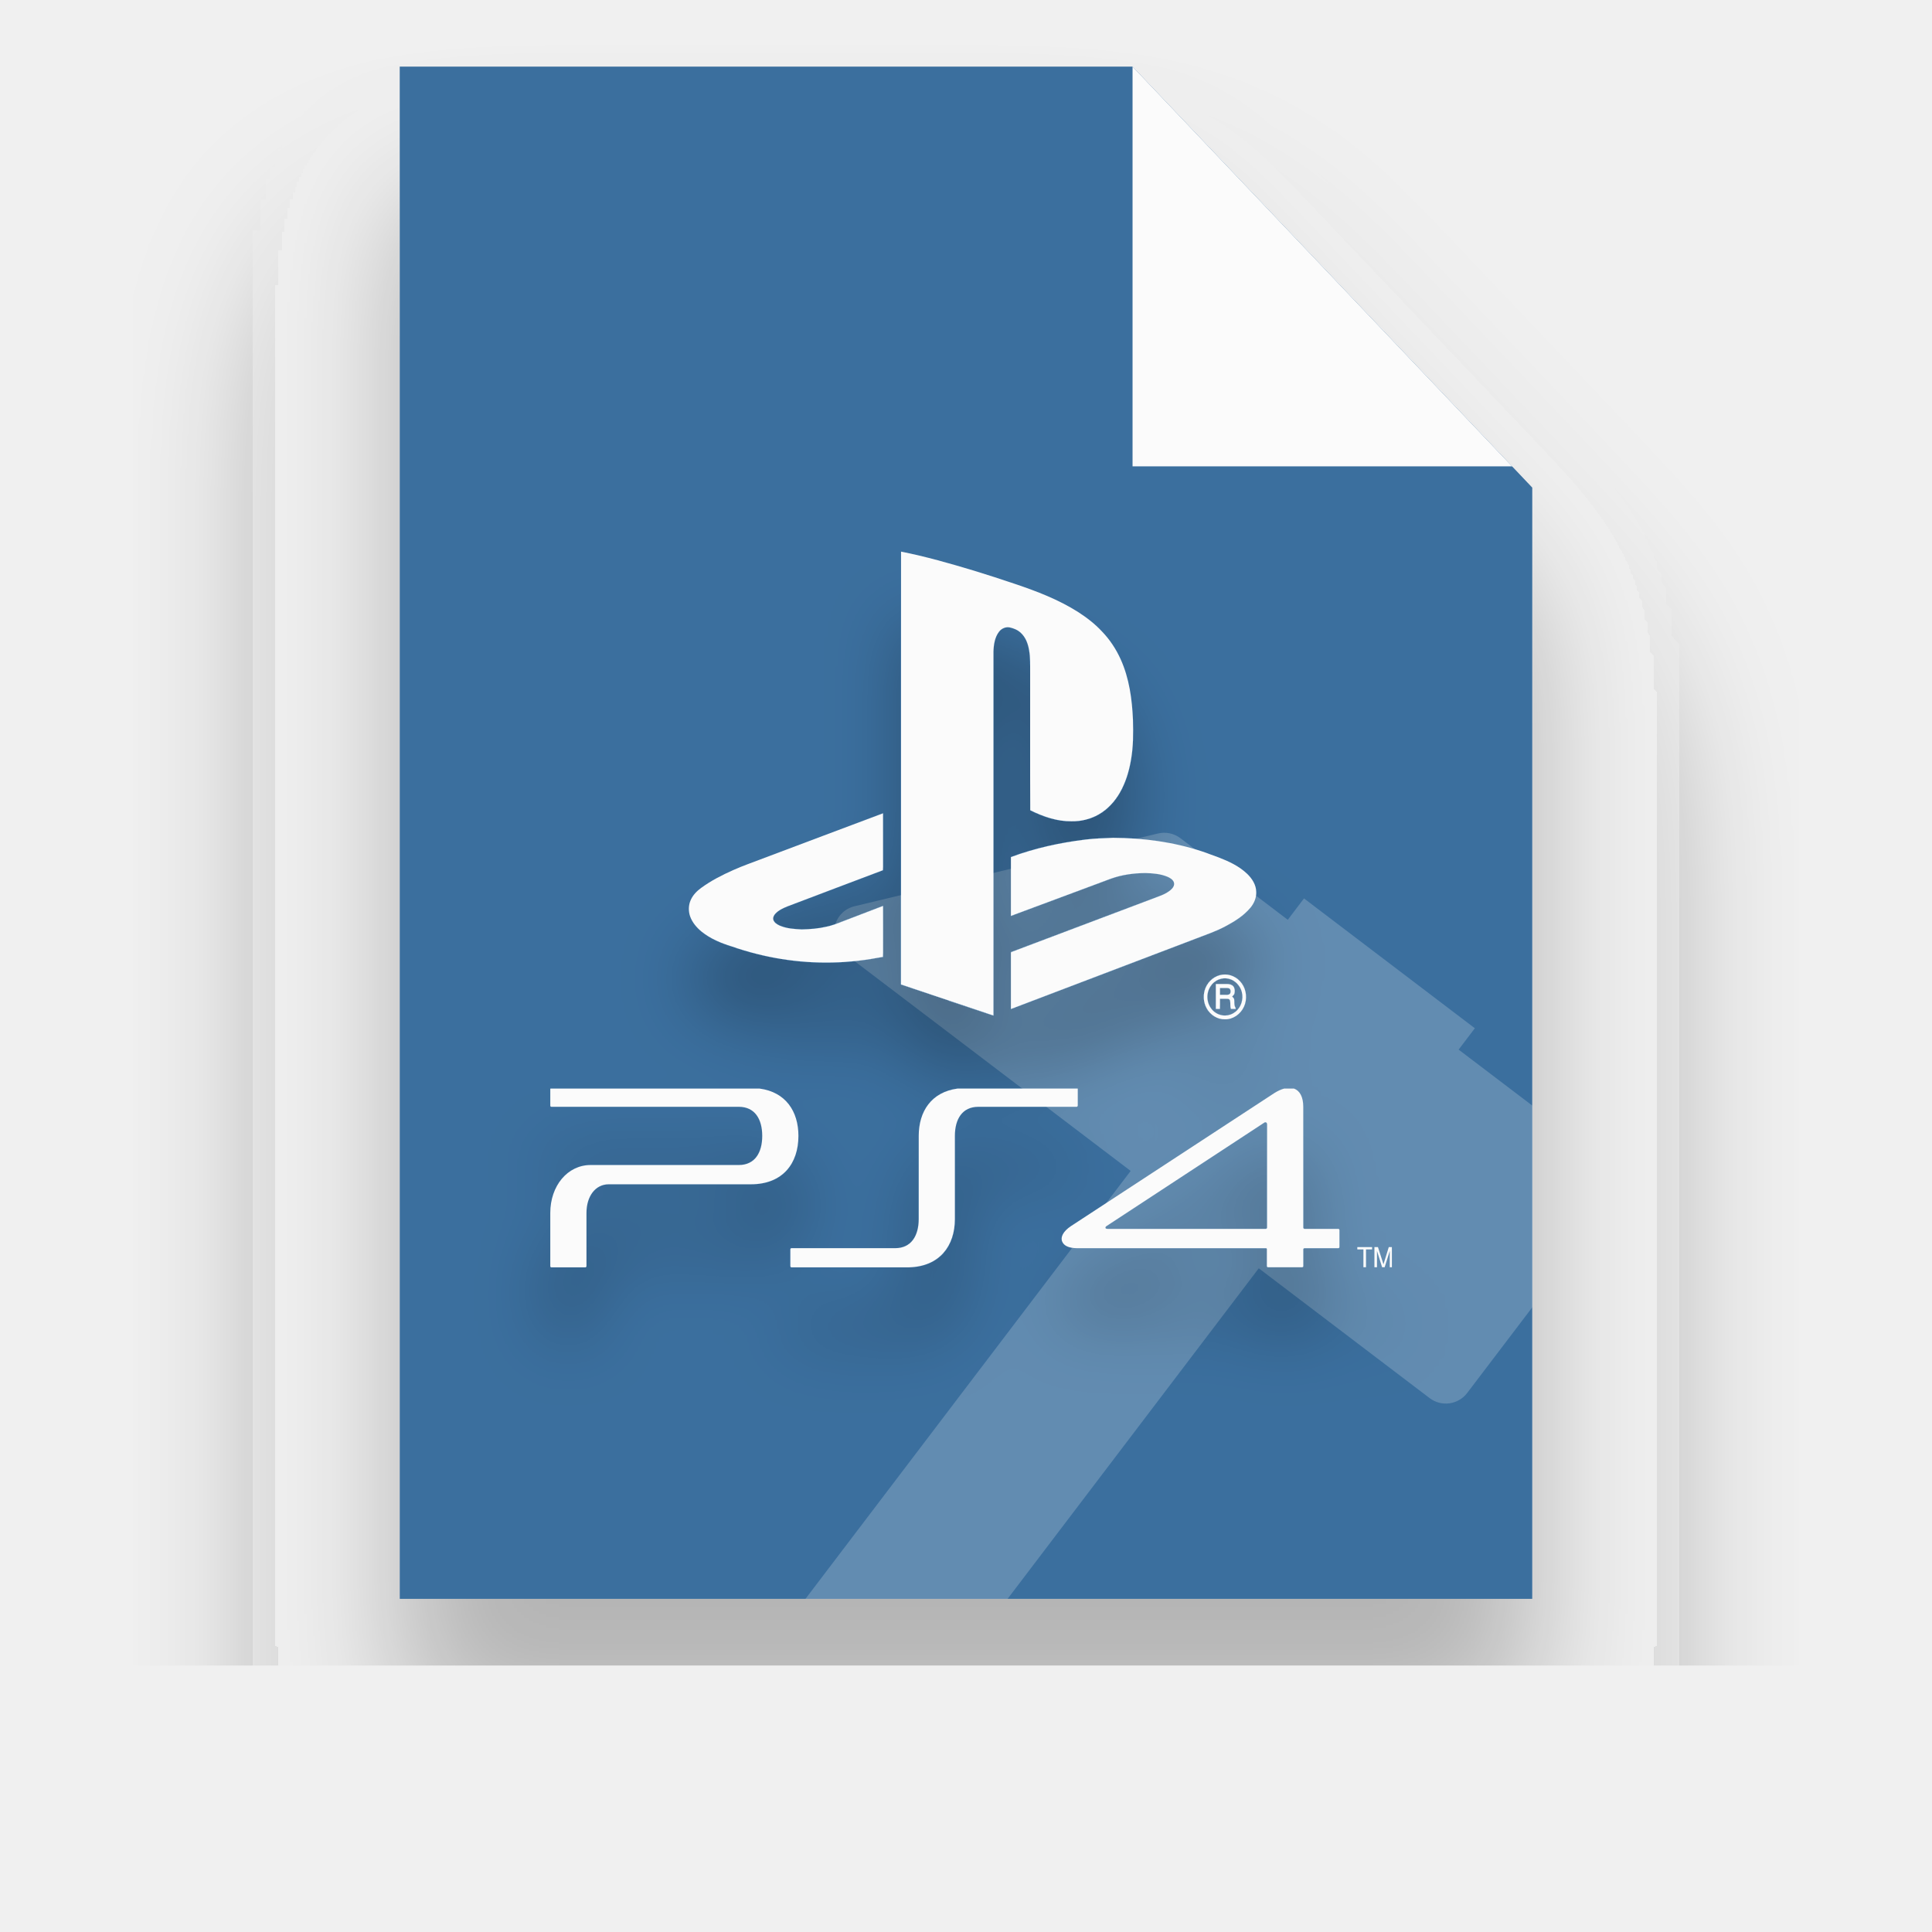
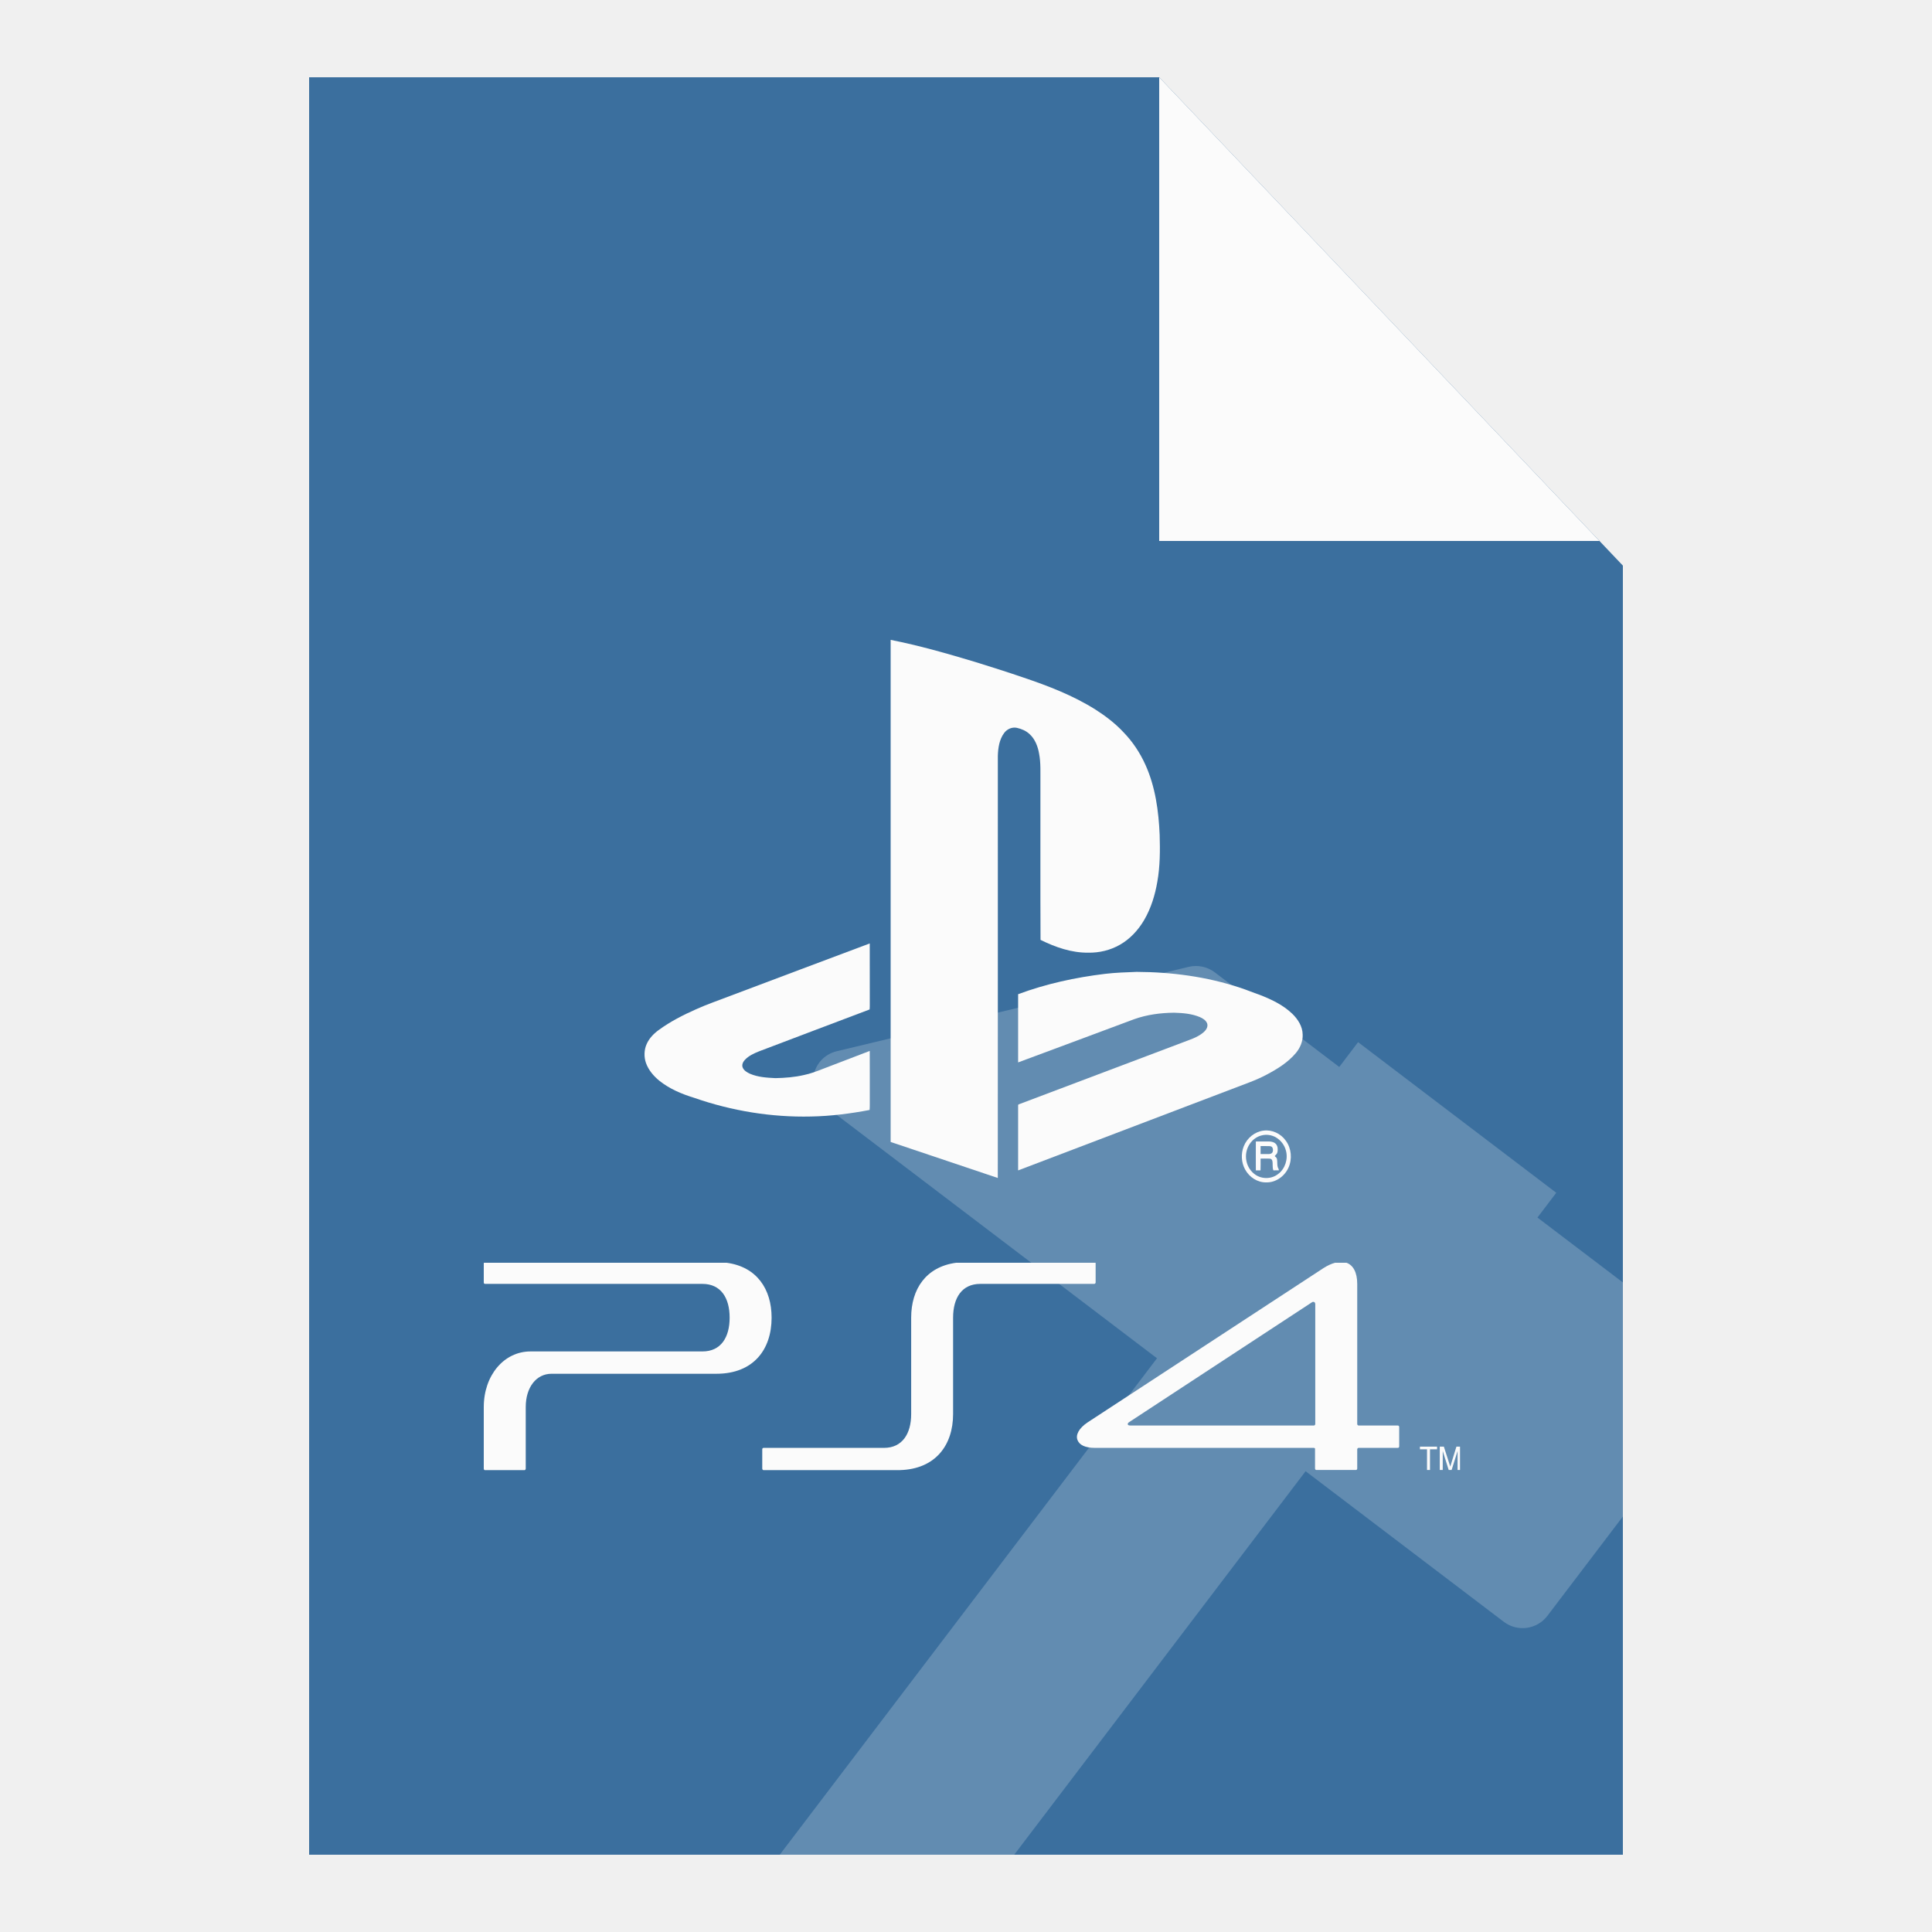
- <svg xmlns="http://www.w3.org/2000/svg" width="58" height="58" viewBox="0 0 58 58" fill="none">
-   <g clip-path="url(#clip0_25_2391)" filter="url(#filter0_d_25_2391)">
-     <g filter="url(#filter1_d_25_2391)">
-       <path d="M13 47V3L33.571 3L45 15.037L45 47H13Z" fill="#3B6F9E" stroke="#3B6F9E" stroke-width="2" />
-       <mask id="mask0_25_2391" style="mask-type:alpha" maskUnits="userSpaceOnUse" x="12" y="2" width="34" height="46">
-         <path d="M13 47V3L33.571 3L45 15.037L45 47H13Z" fill="#FBFBFB" stroke="#FBFBFB" stroke-width="2" />
-       </mask>
-       <g mask="url(#mask0_25_2391)">
-         <rect x="34" width="15" height="14" fill="#FBFBFB" />
-         <g opacity="0.2">
-           <mask id="path-4-inside-1_25_2391" fill="white">
-             <path d="M44.276 30.869L39.147 26.971L38.66 27.613L35.438 25.164C35.245 25.018 34.998 24.966 34.763 25.022L25.658 27.205C24.997 27.363 24.817 28.218 25.358 28.629L33.943 35.152L19.328 54.385C18.79 55.093 18.928 56.103 19.636 56.642L20.918 57.616C21.627 58.154 22.637 58.016 23.175 57.308L37.789 38.075L42.918 41.972C43.272 42.241 43.777 42.172 44.046 41.818L48.431 36.048C48.7 35.694 48.631 35.189 48.277 34.92L43.789 31.51L44.276 30.869Z" />
-           </mask>
-           <path d="M39.147 26.971L46.293 17.567L36.889 10.421L29.743 19.826L39.147 26.971ZM44.276 30.869L53.68 38.014L60.826 28.61L51.422 21.464L44.276 30.869ZM38.66 27.613L31.514 37.017L40.919 44.163L48.064 34.758L38.66 27.613ZM35.438 25.164L42.584 15.76L42.584 15.76L35.438 25.164ZM34.763 25.022L37.517 36.508L37.517 36.508L34.763 25.022ZM25.658 27.205L22.904 15.719L22.904 15.719L25.658 27.205ZM25.358 28.629L18.212 38.033H18.212L25.358 28.629ZM33.943 35.152L43.347 42.298L50.493 32.893L41.088 25.747L33.943 35.152ZM19.328 54.385L9.924 47.239L19.328 54.385ZM19.636 56.642L12.49 66.046L12.49 66.046L19.636 56.642ZM20.918 57.616L28.064 48.212L28.064 48.212L20.918 57.616ZM23.175 57.308L13.771 50.162L23.175 57.308ZM37.789 38.075L44.935 28.67L35.531 21.524L28.385 30.929L37.789 38.075ZM42.918 41.972L35.772 51.376L42.918 41.972ZM44.046 41.818L53.451 48.964V48.964L44.046 41.818ZM48.431 36.048L39.026 28.902L39.026 28.902L48.431 36.048ZM48.277 34.92L55.422 25.515V25.515L48.277 34.92ZM43.789 31.51L34.385 24.364L27.239 33.768L36.643 40.914L43.789 31.51ZM32.001 36.376L37.13 40.273L51.422 21.464L46.293 17.567L32.001 36.376ZM48.064 34.758L48.551 34.117L29.743 19.826L29.256 20.467L48.064 34.758ZM45.806 18.208L42.584 15.76L28.292 34.568L31.514 37.017L45.806 18.208ZM42.584 15.76C39.571 13.47 35.689 12.654 32.009 13.536L37.517 36.508C34.306 37.278 30.92 36.566 28.292 34.568L42.584 15.76ZM32.009 13.536L22.904 15.719L28.411 38.691L37.517 36.508L32.009 13.536ZM22.904 15.719C12.554 18.201 9.738 31.594 18.212 38.033L32.504 19.225C39.897 24.842 37.44 36.526 28.411 38.691L22.904 15.719ZM18.212 38.033L26.797 44.556L41.088 25.747L32.504 19.225L18.212 38.033ZM24.538 28.006L9.924 47.239L28.733 61.531L43.347 42.298L24.538 28.006ZM9.924 47.239C5.439 53.141 6.588 61.561 12.49 66.046L26.782 47.237C31.268 50.646 32.141 57.045 28.733 61.531L9.924 47.239ZM12.49 66.046L13.773 67.02L28.064 48.212L26.782 47.237L12.49 66.046ZM13.773 67.02C19.674 71.505 28.095 70.356 32.579 64.454L13.771 50.162C17.179 45.676 23.578 44.803 28.064 48.212L13.773 67.02ZM32.579 64.454L47.194 45.221L28.385 30.929L13.771 50.162L32.579 64.454ZM30.643 47.479L35.772 51.376L50.064 32.568L44.935 28.67L30.643 47.479ZM35.772 51.376C41.32 55.592 49.235 54.512 53.451 48.964L34.642 34.672C38.319 29.832 45.224 28.89 50.064 32.568L35.772 51.376ZM53.451 48.964L57.835 43.194L39.026 28.902L34.642 34.672L53.451 48.964ZM57.835 43.194C62.05 37.646 60.971 29.731 55.422 25.515L41.131 44.324C36.291 40.647 35.349 33.742 39.026 28.902L57.835 43.194ZM55.422 25.515L50.935 22.105L36.643 40.914L41.131 44.324L55.422 25.515ZM34.872 23.723L34.385 24.364L53.193 38.656L53.68 38.014L34.872 23.723Z" fill="white" mask="url(#path-4-inside-1_25_2391)" />
-         </g>
+ <svg xmlns="http://www.w3.org/2000/svg" width="50" height="50" viewBox="0 0 50 50" fill="none">
+   <g clip-path="url(#clip0_25_2391)">
+     <path d="M9 47V3L29.571 3L41 15.037L41 47H9Z" fill="#3B6F9E" stroke="#3B6F9E" stroke-width="2" />
+     <mask id="mask0_25_2391" style="mask-type:alpha" maskUnits="userSpaceOnUse" x="8" y="2" width="34" height="46">
+       <path d="M9 47V3L29.571 3L41 15.037L41 47H9Z" fill="#FBFBFB" stroke="#FBFBFB" stroke-width="2" />
+     </mask>
+     <g mask="url(#mask0_25_2391)">
+       <rect x="30" width="15" height="14" fill="#FBFBFB" />
+       <g opacity="0.2">
+         <mask id="path-4-inside-1_25_2391" fill="white">
+           <path d="M40.276 30.869L35.147 26.971L34.66 27.613L31.438 25.164C31.245 25.018 30.998 24.966 30.763 25.022L21.658 27.205C20.997 27.363 20.817 28.218 21.358 28.629L29.943 35.152L15.328 54.385C14.79 55.093 14.928 56.103 15.636 56.642L16.918 57.616C17.627 58.154 18.637 58.016 19.175 57.308L33.789 38.075L38.918 41.972C39.272 42.241 39.777 42.172 40.046 41.818L44.431 36.048C44.7 35.694 44.631 35.189 44.277 34.92L39.789 31.51L40.276 30.869Z" />
+         </mask>
+         <path d="M35.147 26.971L42.293 17.567L32.889 10.421L25.743 19.826L35.147 26.971ZM40.276 30.869L49.68 38.014L56.826 28.61L47.422 21.464L40.276 30.869ZM34.66 27.613L27.514 37.017L36.919 44.163L44.064 34.758L34.66 27.613ZM31.438 25.164L38.584 15.76L38.584 15.76L31.438 25.164ZM30.763 25.022L33.517 36.508L33.517 36.508L30.763 25.022ZM21.658 27.205L18.904 15.719L18.904 15.719L21.658 27.205ZM21.358 28.629L14.213 38.033H14.213L21.358 28.629ZM29.943 35.152L39.347 42.298L46.493 32.893L37.088 25.747L29.943 35.152ZM15.328 54.385L5.924 47.239L15.328 54.385ZM15.636 56.642L8.49 66.046L8.49 66.046L15.636 56.642ZM16.918 57.616L24.064 48.212L24.064 48.212L16.918 57.616ZM19.175 57.308L9.771 50.162L19.175 57.308ZM33.789 38.075L40.935 28.67L31.531 21.524L24.385 30.929L33.789 38.075ZM38.918 41.972L31.772 51.376L38.918 41.972ZM40.046 41.818L49.451 48.964V48.964L40.046 41.818ZM44.431 36.048L35.026 28.902L35.026 28.902L44.431 36.048ZM44.277 34.92L51.422 25.515V25.515L44.277 34.92ZM39.789 31.51L30.385 24.364L23.239 33.768L32.643 40.914L39.789 31.51ZM28.001 36.376L33.13 40.273L47.422 21.464L42.293 17.567L28.001 36.376ZM44.064 34.758L44.551 34.117L25.743 19.826L25.256 20.467L44.064 34.758ZM41.806 18.208L38.584 15.76L24.292 34.568L27.514 37.017L41.806 18.208ZM38.584 15.76C35.571 13.47 31.689 12.654 28.009 13.536L33.517 36.508C30.306 37.278 26.92 36.566 24.292 34.568L38.584 15.76ZM28.009 13.536L18.904 15.719L24.411 38.691L33.517 36.508L28.009 13.536ZM18.904 15.719C8.554 18.201 5.738 31.594 14.213 38.033L28.504 19.225C35.897 24.842 33.44 36.526 24.411 38.691L18.904 15.719ZM14.213 38.033L22.797 44.556L37.088 25.747L28.504 19.225L14.213 38.033ZM20.538 28.006L5.924 47.239L24.733 61.531L39.347 42.298L20.538 28.006ZM5.924 47.239C1.439 53.141 2.588 61.561 8.49 66.046L22.782 47.237C27.268 50.646 28.141 57.045 24.733 61.531L5.924 47.239ZM8.49 66.046L9.773 67.02L24.064 48.212L22.782 47.237L8.49 66.046ZM9.773 67.02C15.675 71.505 24.095 70.356 28.579 64.454L9.771 50.162C13.179 45.676 19.578 44.803 24.064 48.212L9.773 67.02ZM28.579 64.454L43.194 45.221L24.385 30.929L9.771 50.162L28.579 64.454ZM26.643 47.479L31.772 51.376L46.064 32.568L40.935 28.67L26.643 47.479ZM31.772 51.376C37.32 55.592 45.235 54.512 49.451 48.964L30.642 34.672C34.319 29.832 41.224 28.89 46.064 32.568L31.772 51.376ZM49.451 48.964L53.835 43.194L35.026 28.902L30.642 34.672L49.451 48.964ZM53.835 43.194C58.05 37.646 56.971 29.731 51.422 25.515L37.131 44.324C32.291 40.647 31.349 33.742 35.026 28.902L53.835 43.194ZM51.422 25.515L46.935 22.105L32.643 40.914L37.131 44.324L51.422 25.515ZM30.872 23.723L30.385 24.364L49.193 38.656L49.68 38.014L30.872 23.723Z" fill="white" mask="url(#path-4-inside-1_25_2391)" />
      </g>
    </g>
-     <g filter="url(#filter2_d_25_2391)">
-       <path d="M27.05 16.56C27.79 16.706 28.518 16.915 29.243 17.133C29.657 17.261 30.071 17.393 30.481 17.533C31.127 17.751 31.769 17.997 32.353 18.365C32.615 18.533 32.866 18.724 33.081 18.956C33.314 19.197 33.504 19.483 33.644 19.794C33.899 20.358 33.986 20.987 34.012 21.607C34.024 22.011 34.023 22.418 33.952 22.817C33.893 23.164 33.788 23.505 33.613 23.806C33.458 24.072 33.244 24.302 32.983 24.45C32.733 24.593 32.446 24.661 32.163 24.655C31.733 24.66 31.315 24.515 30.929 24.324C30.922 22.964 30.928 21.604 30.926 20.244C30.923 19.997 30.939 19.749 30.892 19.506C30.86 19.318 30.787 19.128 30.648 19.001C30.555 18.912 30.436 18.863 30.315 18.836C30.193 18.811 30.064 18.866 29.988 18.969C29.863 19.135 29.83 19.355 29.824 19.562C29.823 23.203 29.826 26.845 29.823 30.486C28.899 30.176 27.974 29.865 27.05 29.554C27.049 25.223 27.049 20.891 27.05 16.56Z" fill="#FBFBFB" />
-       <path d="M22.894 25.775C24.099 25.323 25.303 24.866 26.509 24.416C26.511 24.917 26.509 25.419 26.51 25.921C26.509 25.989 26.513 26.057 26.505 26.125C25.552 26.483 24.601 26.847 23.648 27.207C23.516 27.26 23.381 27.32 23.279 27.427C23.232 27.477 23.193 27.551 23.219 27.623C23.252 27.707 23.333 27.753 23.408 27.788C23.617 27.878 23.846 27.891 24.068 27.902C24.316 27.897 24.565 27.878 24.808 27.821C24.973 27.787 25.131 27.728 25.287 27.666C25.694 27.51 26.101 27.353 26.509 27.198C26.512 27.622 26.509 28.047 26.51 28.471C26.509 28.556 26.513 28.642 26.505 28.726C26.005 28.821 25.499 28.886 24.99 28.895C23.966 28.919 22.939 28.751 21.966 28.412C21.647 28.314 21.33 28.183 21.063 27.969C20.916 27.848 20.785 27.697 20.718 27.511C20.663 27.354 20.667 27.171 20.736 27.019C20.803 26.868 20.921 26.748 21.05 26.655C21.349 26.436 21.679 26.269 22.013 26.12C22.301 25.99 22.6 25.889 22.894 25.775Z" fill="#FBFBFB" />
-       <path d="M32.592 25.204C32.866 25.171 33.141 25.163 33.416 25.152C34.32 25.156 35.229 25.275 36.093 25.562C36.263 25.617 36.428 25.688 36.597 25.745C36.898 25.862 37.2 26.003 37.441 26.233C37.586 26.373 37.711 26.561 37.713 26.777C37.721 26.952 37.646 27.121 37.539 27.25C37.335 27.493 37.065 27.66 36.793 27.805C36.505 27.961 36.194 28.062 35.892 28.18C34.044 28.883 32.196 29.586 30.349 30.29C30.349 29.741 30.349 29.193 30.349 28.645C30.351 28.623 30.34 28.585 30.369 28.579C31.775 28.049 33.181 27.518 34.586 26.987C34.776 26.911 34.981 26.857 35.142 26.72C35.208 26.665 35.273 26.578 35.24 26.484C35.207 26.401 35.126 26.355 35.052 26.322C34.841 26.233 34.612 26.216 34.388 26.209C34.038 26.212 33.684 26.258 33.351 26.377C32.35 26.749 31.351 27.125 30.349 27.495C30.349 26.907 30.349 26.318 30.349 25.73C31.074 25.46 31.83 25.297 32.592 25.204Z" fill="#FBFBFB" />
-       <path d="M36.7 29.26C36.918 29.231 37.147 29.335 37.278 29.523C37.421 29.717 37.447 29.996 37.346 30.218C37.244 30.447 37.011 30.608 36.769 30.6C36.547 30.605 36.332 30.468 36.223 30.265C36.124 30.086 36.112 29.857 36.188 29.667C36.275 29.447 36.477 29.287 36.7 29.26ZM36.652 29.384C36.53 29.413 36.419 29.492 36.346 29.6C36.258 29.727 36.224 29.895 36.258 30.049C36.286 30.192 36.371 30.32 36.486 30.399C36.664 30.523 36.913 30.516 37.082 30.38C37.257 30.249 37.34 29.997 37.28 29.779C37.243 29.632 37.144 29.507 37.019 29.434C36.907 29.371 36.775 29.353 36.652 29.384Z" fill="#FBFBFB" />
-       <path d="M36.501 29.542C36.614 29.541 36.729 29.541 36.843 29.541C36.907 29.542 36.978 29.558 37.024 29.61C37.07 29.666 37.074 29.745 37.061 29.814C37.054 29.86 37.016 29.887 36.989 29.919C37.012 29.941 37.043 29.962 37.049 29.999C37.062 30.068 37.048 30.142 37.069 30.21C37.082 30.234 37.096 30.259 37.097 30.288C37.05 30.289 37.002 30.288 36.955 30.289C36.923 30.209 36.947 30.12 36.927 30.038C36.919 30.005 36.887 29.984 36.855 29.985C36.778 29.982 36.701 29.984 36.624 29.984C36.623 30.085 36.627 30.187 36.622 30.289C36.582 30.288 36.541 30.288 36.501 30.289C36.499 30.039 36.501 29.791 36.501 29.542ZM36.624 29.66C36.624 29.729 36.624 29.797 36.624 29.866C36.693 29.867 36.762 29.867 36.831 29.867C36.865 29.866 36.905 29.86 36.928 29.829C36.951 29.79 36.95 29.737 36.929 29.697C36.912 29.666 36.874 29.663 36.843 29.661C36.77 29.659 36.697 29.66 36.624 29.66Z" fill="#FBFBFB" />
-       <path d="M40.931 38.043H41.008V37.508H41.191V37.439H40.748V37.508H40.931V38.043Z" fill="#FBFBFB" />
-       <path d="M41.338 37.552L41.492 38.043H41.568L41.722 37.552V38.043H41.785V37.439H41.692L41.533 37.955L41.367 37.439H41.261V38.043H41.338V37.552Z" fill="#FBFBFB" />
-       <path d="M28.666 36.597V34.101C28.666 33.592 28.891 33.227 29.369 33.227H32.32C32.338 33.227 32.355 33.208 32.355 33.189V32.693C32.355 32.688 32.354 32.684 32.352 32.68H28.745C27.963 32.785 27.581 33.363 27.581 34.101V36.597C27.581 37.106 27.35 37.471 26.878 37.471H23.762C23.744 37.471 23.727 37.483 23.727 37.508V38.005C23.727 38.025 23.738 38.041 23.753 38.046H27.29C28.212 38.021 28.666 37.397 28.666 36.597Z" fill="#FBFBFB" />
-       <path d="M16.544 38.047H17.58C17.594 38.041 17.606 38.026 17.606 38.005V36.414C17.606 35.905 17.878 35.553 18.273 35.553H22.54C23.502 35.553 23.969 34.924 23.969 34.101C23.969 33.363 23.587 32.785 22.805 32.68H16.525C16.523 32.684 16.52 32.687 16.52 32.693V33.189C16.52 33.214 16.532 33.227 16.556 33.227H22.18C22.658 33.227 22.883 33.592 22.883 34.101C22.883 34.61 22.658 34.975 22.18 34.975H17.73C17.04 34.975 16.52 35.597 16.52 36.414V38.005C16.52 38.026 16.529 38.041 16.544 38.047Z" fill="#FBFBFB" />
-       <path d="M32.338 37.471H38.004C38.021 37.471 38.033 37.483 38.033 37.496V38.005C38.033 38.03 38.051 38.043 38.068 38.043H39.09C39.108 38.043 39.125 38.03 39.125 38.005V37.508C39.125 37.489 39.143 37.471 39.16 37.471H40.175C40.199 37.471 40.211 37.452 40.211 37.433V36.93C40.211 36.911 40.199 36.892 40.175 36.892H39.16C39.143 36.892 39.125 36.873 39.125 36.855V33.227C39.125 32.931 39.021 32.742 38.847 32.68H38.551C38.459 32.705 38.359 32.75 38.252 32.818L32.149 36.81C31.913 36.968 31.83 37.144 31.889 37.276C31.936 37.389 32.072 37.471 32.338 37.471ZM33.223 36.804L37.95 33.705C37.98 33.68 38.039 33.686 38.039 33.755V36.855C38.039 36.873 38.021 36.892 38.004 36.892H33.252C33.211 36.892 33.193 36.88 33.188 36.867C33.181 36.842 33.193 36.823 33.223 36.804Z" fill="#FBFBFB" />
-     </g>
+     <path d="M23.05 16.56C23.79 16.706 24.518 16.915 25.243 17.133C25.657 17.261 26.071 17.393 26.481 17.533C27.127 17.751 27.769 17.997 28.353 18.365C28.615 18.533 28.866 18.724 29.081 18.956C29.314 19.197 29.504 19.483 29.644 19.794C29.899 20.358 29.986 20.987 30.012 21.607C30.024 22.011 30.023 22.418 29.952 22.817C29.893 23.164 29.788 23.505 29.613 23.806C29.458 24.072 29.244 24.302 28.983 24.45C28.733 24.593 28.446 24.661 28.163 24.655C27.733 24.66 27.315 24.515 26.929 24.324C26.922 22.964 26.928 21.604 26.926 20.244C26.923 19.997 26.939 19.749 26.892 19.506C26.86 19.318 26.787 19.128 26.648 19.001C26.555 18.912 26.436 18.863 26.315 18.836C26.193 18.811 26.064 18.866 25.988 18.969C25.863 19.135 25.83 19.355 25.824 19.562C25.823 23.203 25.826 26.845 25.823 30.486C24.899 30.176 23.974 29.865 23.05 29.554C23.049 25.223 23.049 20.891 23.05 16.56Z" fill="#FBFBFB" />
+     <path d="M18.894 25.775C20.099 25.323 21.303 24.866 22.509 24.416C22.511 24.917 22.509 25.419 22.51 25.921C22.509 25.989 22.513 26.057 22.505 26.125C21.552 26.483 20.601 26.847 19.648 27.207C19.516 27.26 19.381 27.32 19.279 27.427C19.232 27.477 19.193 27.551 19.219 27.623C19.252 27.707 19.333 27.753 19.408 27.788C19.617 27.878 19.846 27.891 20.068 27.902C20.316 27.897 20.565 27.878 20.808 27.821C20.973 27.787 21.131 27.728 21.287 27.666C21.694 27.51 22.101 27.353 22.509 27.198C22.512 27.622 22.509 28.047 22.51 28.471C22.509 28.556 22.513 28.642 22.505 28.726C22.005 28.821 21.499 28.886 20.99 28.895C19.966 28.919 18.939 28.751 17.966 28.412C17.647 28.314 17.33 28.183 17.063 27.969C16.916 27.848 16.785 27.697 16.718 27.511C16.663 27.354 16.667 27.171 16.736 27.019C16.803 26.868 16.921 26.748 17.05 26.655C17.349 26.436 17.679 26.269 18.013 26.12C18.301 25.99 18.6 25.889 18.894 25.775Z" fill="#FBFBFB" />
+     <path d="M28.592 25.204C28.866 25.171 29.141 25.163 29.416 25.152C30.32 25.156 31.229 25.275 32.093 25.562C32.263 25.617 32.428 25.688 32.597 25.745C32.898 25.862 33.2 26.003 33.441 26.233C33.586 26.373 33.711 26.561 33.713 26.777C33.721 26.952 33.646 27.121 33.539 27.25C33.335 27.493 33.065 27.66 32.793 27.805C32.505 27.961 32.194 28.062 31.892 28.18C30.044 28.883 28.196 29.586 26.349 30.29C26.349 29.741 26.349 29.193 26.349 28.645C26.351 28.623 26.34 28.585 26.369 28.579C27.775 28.049 29.18 27.518 30.586 26.987C30.776 26.911 30.981 26.857 31.142 26.72C31.208 26.665 31.273 26.578 31.24 26.484C31.207 26.401 31.126 26.355 31.052 26.322C30.841 26.233 30.612 26.216 30.388 26.209C30.038 26.212 29.684 26.258 29.351 26.377C28.35 26.749 27.351 27.125 26.349 27.495C26.349 26.907 26.349 26.318 26.349 25.73C27.074 25.46 27.83 25.297 28.592 25.204Z" fill="#FBFBFB" />
+     <path d="M32.7 29.26C32.918 29.231 33.147 29.335 33.278 29.523C33.421 29.717 33.447 29.996 33.346 30.218C33.244 30.447 33.011 30.608 32.769 30.6C32.547 30.605 32.332 30.468 32.223 30.265C32.124 30.086 32.112 29.857 32.188 29.667C32.275 29.447 32.477 29.287 32.7 29.26ZM32.652 29.384C32.53 29.413 32.419 29.492 32.346 29.6C32.258 29.727 32.224 29.895 32.258 30.049C32.286 30.192 32.371 30.32 32.486 30.399C32.664 30.523 32.913 30.516 33.082 30.38C33.257 30.249 33.34 29.997 33.28 29.779C33.243 29.632 33.144 29.507 33.019 29.434C32.907 29.371 32.775 29.353 32.652 29.384Z" fill="#FBFBFB" />
+     <path d="M32.501 29.542C32.614 29.541 32.729 29.541 32.843 29.541C32.907 29.542 32.978 29.558 33.024 29.61C33.07 29.666 33.074 29.745 33.061 29.814C33.054 29.86 33.016 29.887 32.989 29.919C33.012 29.941 33.043 29.962 33.049 29.999C33.062 30.068 33.048 30.142 33.069 30.21C33.082 30.234 33.096 30.259 33.097 30.288C33.05 30.289 33.002 30.288 32.955 30.289C32.923 30.209 32.947 30.12 32.927 30.038C32.919 30.005 32.887 29.984 32.855 29.985C32.778 29.982 32.701 29.984 32.624 29.984C32.623 30.085 32.627 30.187 32.622 30.289C32.582 30.288 32.541 30.288 32.501 30.289C32.499 30.039 32.501 29.791 32.501 29.542ZM32.624 29.66C32.624 29.729 32.624 29.797 32.624 29.866C32.693 29.867 32.762 29.867 32.831 29.867C32.865 29.866 32.905 29.86 32.928 29.829C32.951 29.79 32.95 29.737 32.929 29.697C32.912 29.666 32.874 29.663 32.843 29.661C32.77 29.659 32.697 29.66 32.624 29.66Z" fill="#FBFBFB" />
+     <path d="M36.931 38.043H37.008V37.508H37.191V37.439H36.748V37.508H36.931V38.043Z" fill="#FBFBFB" />
+     <path d="M37.338 37.552L37.492 38.043H37.568L37.722 37.552V38.043H37.785V37.439H37.692L37.533 37.955L37.367 37.439H37.261V38.043H37.338V37.552Z" fill="#FBFBFB" />
+     <path d="M24.666 36.597V34.101C24.666 33.592 24.891 33.227 25.369 33.227H28.32C28.338 33.227 28.355 33.208 28.355 33.189V32.693C28.355 32.688 28.354 32.684 28.352 32.68H24.745C23.963 32.785 23.581 33.363 23.581 34.101V36.597C23.581 37.106 23.35 37.471 22.878 37.471H19.762C19.744 37.471 19.727 37.483 19.727 37.508V38.005C19.727 38.025 19.738 38.041 19.753 38.046H23.29C24.212 38.021 24.666 37.397 24.666 36.597Z" fill="#FBFBFB" />
+     <path d="M12.544 38.047H13.58C13.594 38.041 13.606 38.026 13.606 38.005V36.414C13.606 35.905 13.878 35.553 14.273 35.553H18.54C19.502 35.553 19.969 34.924 19.969 34.101C19.969 33.363 19.587 32.785 18.805 32.68H12.525C12.523 32.684 12.52 32.687 12.52 32.693V33.189C12.52 33.214 12.532 33.227 12.556 33.227H18.18C18.658 33.227 18.883 33.592 18.883 34.101C18.883 34.61 18.658 34.975 18.18 34.975H13.73C13.04 34.975 12.52 35.597 12.52 36.414V38.005C12.52 38.026 12.528 38.041 12.544 38.047Z" fill="#FBFBFB" />
+     <path d="M28.338 37.471H34.004C34.021 37.471 34.033 37.483 34.033 37.496V38.005C34.033 38.03 34.051 38.043 34.068 38.043H35.09C35.108 38.043 35.125 38.03 35.125 38.005V37.508C35.125 37.489 35.143 37.471 35.16 37.471H36.175C36.199 37.471 36.211 37.452 36.211 37.433V36.93C36.211 36.911 36.199 36.892 36.175 36.892H35.16C35.143 36.892 35.125 36.873 35.125 36.855V33.227C35.125 32.931 35.021 32.742 34.847 32.68H34.551C34.459 32.705 34.359 32.75 34.252 32.818L28.149 36.81C27.913 36.968 27.83 37.144 27.889 37.276C27.936 37.389 28.072 37.471 28.338 37.471ZM29.223 36.804L33.95 33.705C33.98 33.68 34.039 33.686 34.039 33.755V36.855C34.039 36.873 34.021 36.892 34.004 36.892H29.252C29.211 36.892 29.193 36.88 29.188 36.867C29.181 36.842 29.193 36.823 29.223 36.804Z" fill="#FBFBFB" />
  </g>
  <defs>
-     <filter id="filter0_d_25_2391" x="0" y="0" width="58" height="58" filterUnits="userSpaceOnUse" color-interpolation-filters="sRGB">
-       <feFlood flood-opacity="0" result="BackgroundImageFix" />
-       <feColorMatrix in="SourceAlpha" type="matrix" values="0 0 0 0 0 0 0 0 0 0 0 0 0 0 0 0 0 0 127 0" result="hardAlpha" />
-       <feOffset dy="4" />
-       <feGaussianBlur stdDeviation="2" />
-       <feComposite in2="hardAlpha" operator="out" />
-       <feColorMatrix type="matrix" values="0 0 0 0 0 0 0 0 0 0 0 0 0 0 0 0 0 0 0.25 0" />
-       <feBlend mode="normal" in2="BackgroundImageFix" result="effect1_dropShadow_25_2391" />
-       <feBlend mode="normal" in="SourceGraphic" in2="effect1_dropShadow_25_2391" result="shape" />
-     </filter>
-     <filter id="filter1_d_25_2391" x="0" y="0" width="58" height="58" filterUnits="userSpaceOnUse" color-interpolation-filters="sRGB">
-       <feFlood flood-opacity="0" result="BackgroundImageFix" />
-       <feColorMatrix in="SourceAlpha" type="matrix" values="0 0 0 0 0 0 0 0 0 0 0 0 0 0 0 0 0 0 127 0" result="hardAlpha" />
-       <feOffset dy="4" />
-       <feGaussianBlur stdDeviation="2" />
-       <feComposite in2="hardAlpha" operator="out" />
-       <feColorMatrix type="matrix" values="0 0 0 0 0 0 0 0 0 0 0 0 0 0 0 0 0 0 0.25 0" />
-       <feBlend mode="normal" in2="BackgroundImageFix" result="effect1_dropShadow_25_2391" />
-       <feBlend mode="normal" in="SourceGraphic" in2="effect1_dropShadow_25_2391" result="shape" />
-     </filter>
-     <filter id="filter2_d_25_2391" x="13.92" y="15" width="30.16" height="30.16" filterUnits="userSpaceOnUse" color-interpolation-filters="sRGB">
-       <feFlood flood-opacity="0" result="BackgroundImageFix" />
-       <feColorMatrix in="SourceAlpha" type="matrix" values="0 0 0 0 0 0 0 0 0 0 0 0 0 0 0 0 0 0 127 0" result="hardAlpha" />
-       <feOffset dy="2.08" />
-       <feGaussianBlur stdDeviation="1.04" />
-       <feComposite in2="hardAlpha" operator="out" />
-       <feColorMatrix type="matrix" values="0 0 0 0 0 0 0 0 0 0 0 0 0 0 0 0 0 0 0.25 0" />
-       <feBlend mode="normal" in2="BackgroundImageFix" result="effect1_dropShadow_25_2391" />
-       <feBlend mode="normal" in="SourceGraphic" in2="effect1_dropShadow_25_2391" result="shape" />
-     </filter>
    <clipPath id="clip0_25_2391">
-       <rect width="50" height="50" fill="white" transform="translate(4)" />
+       <rect width="50" height="50" fill="white" />
    </clipPath>
  </defs>
</svg>
